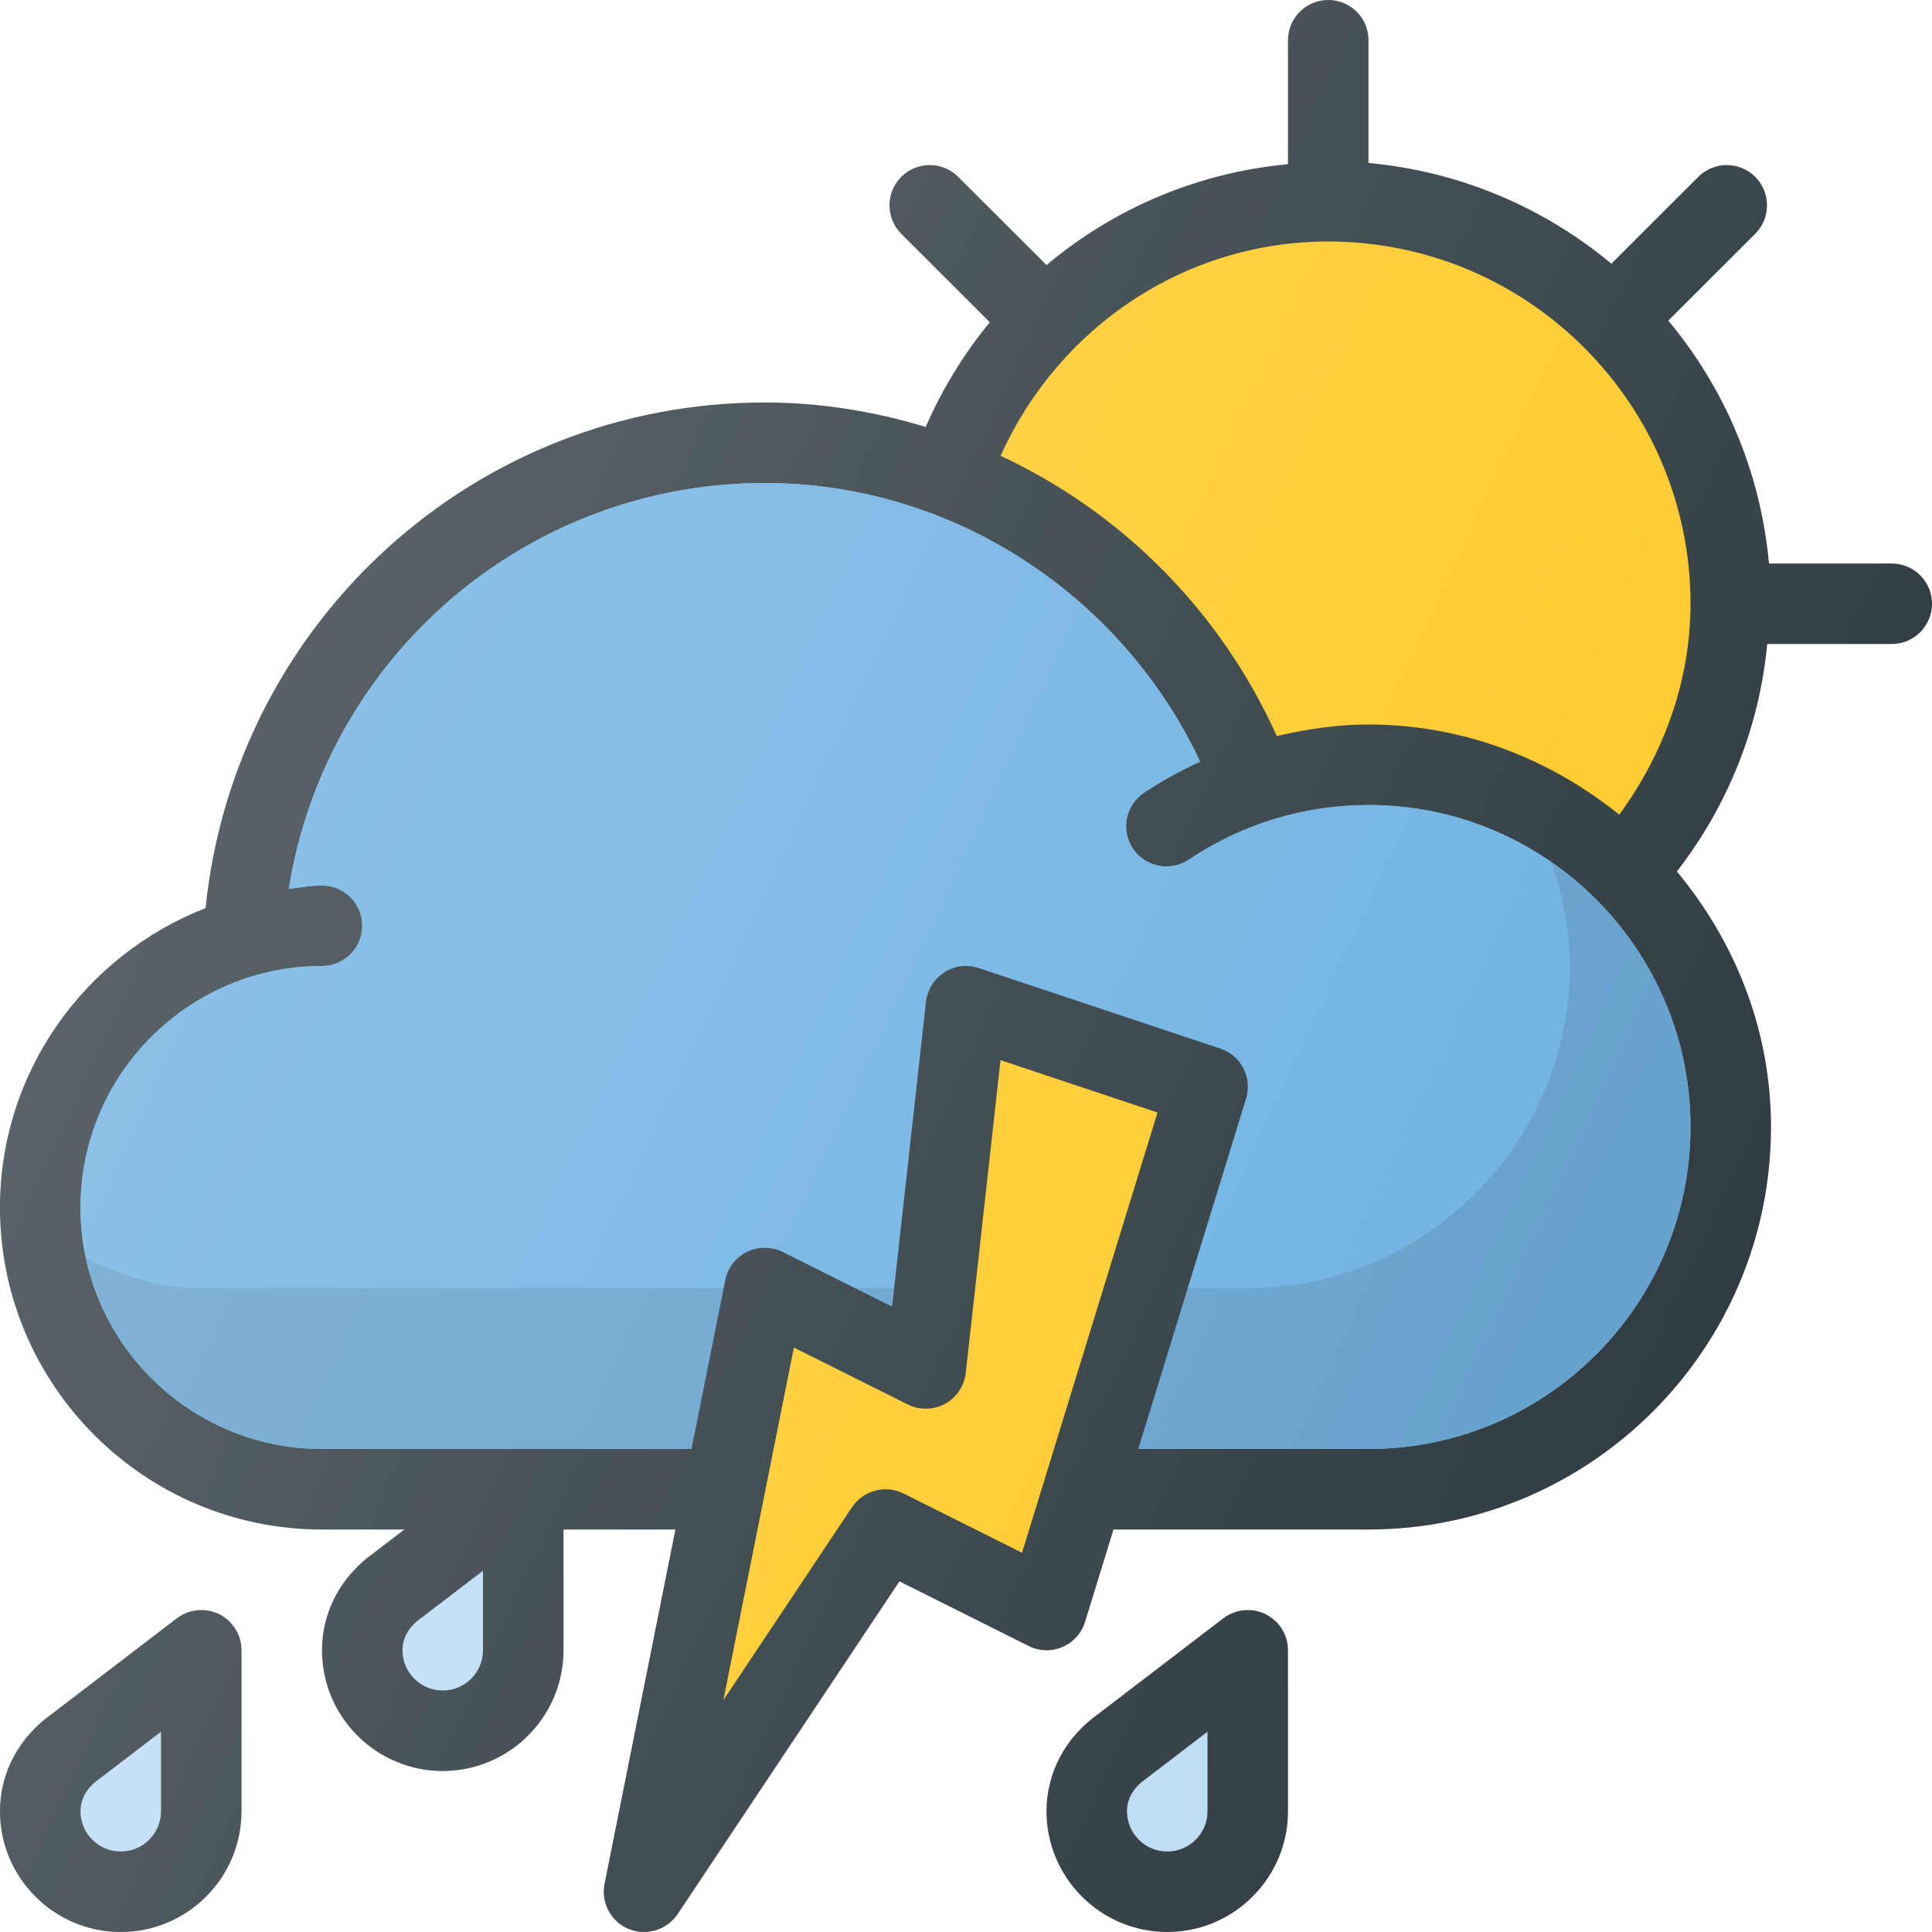
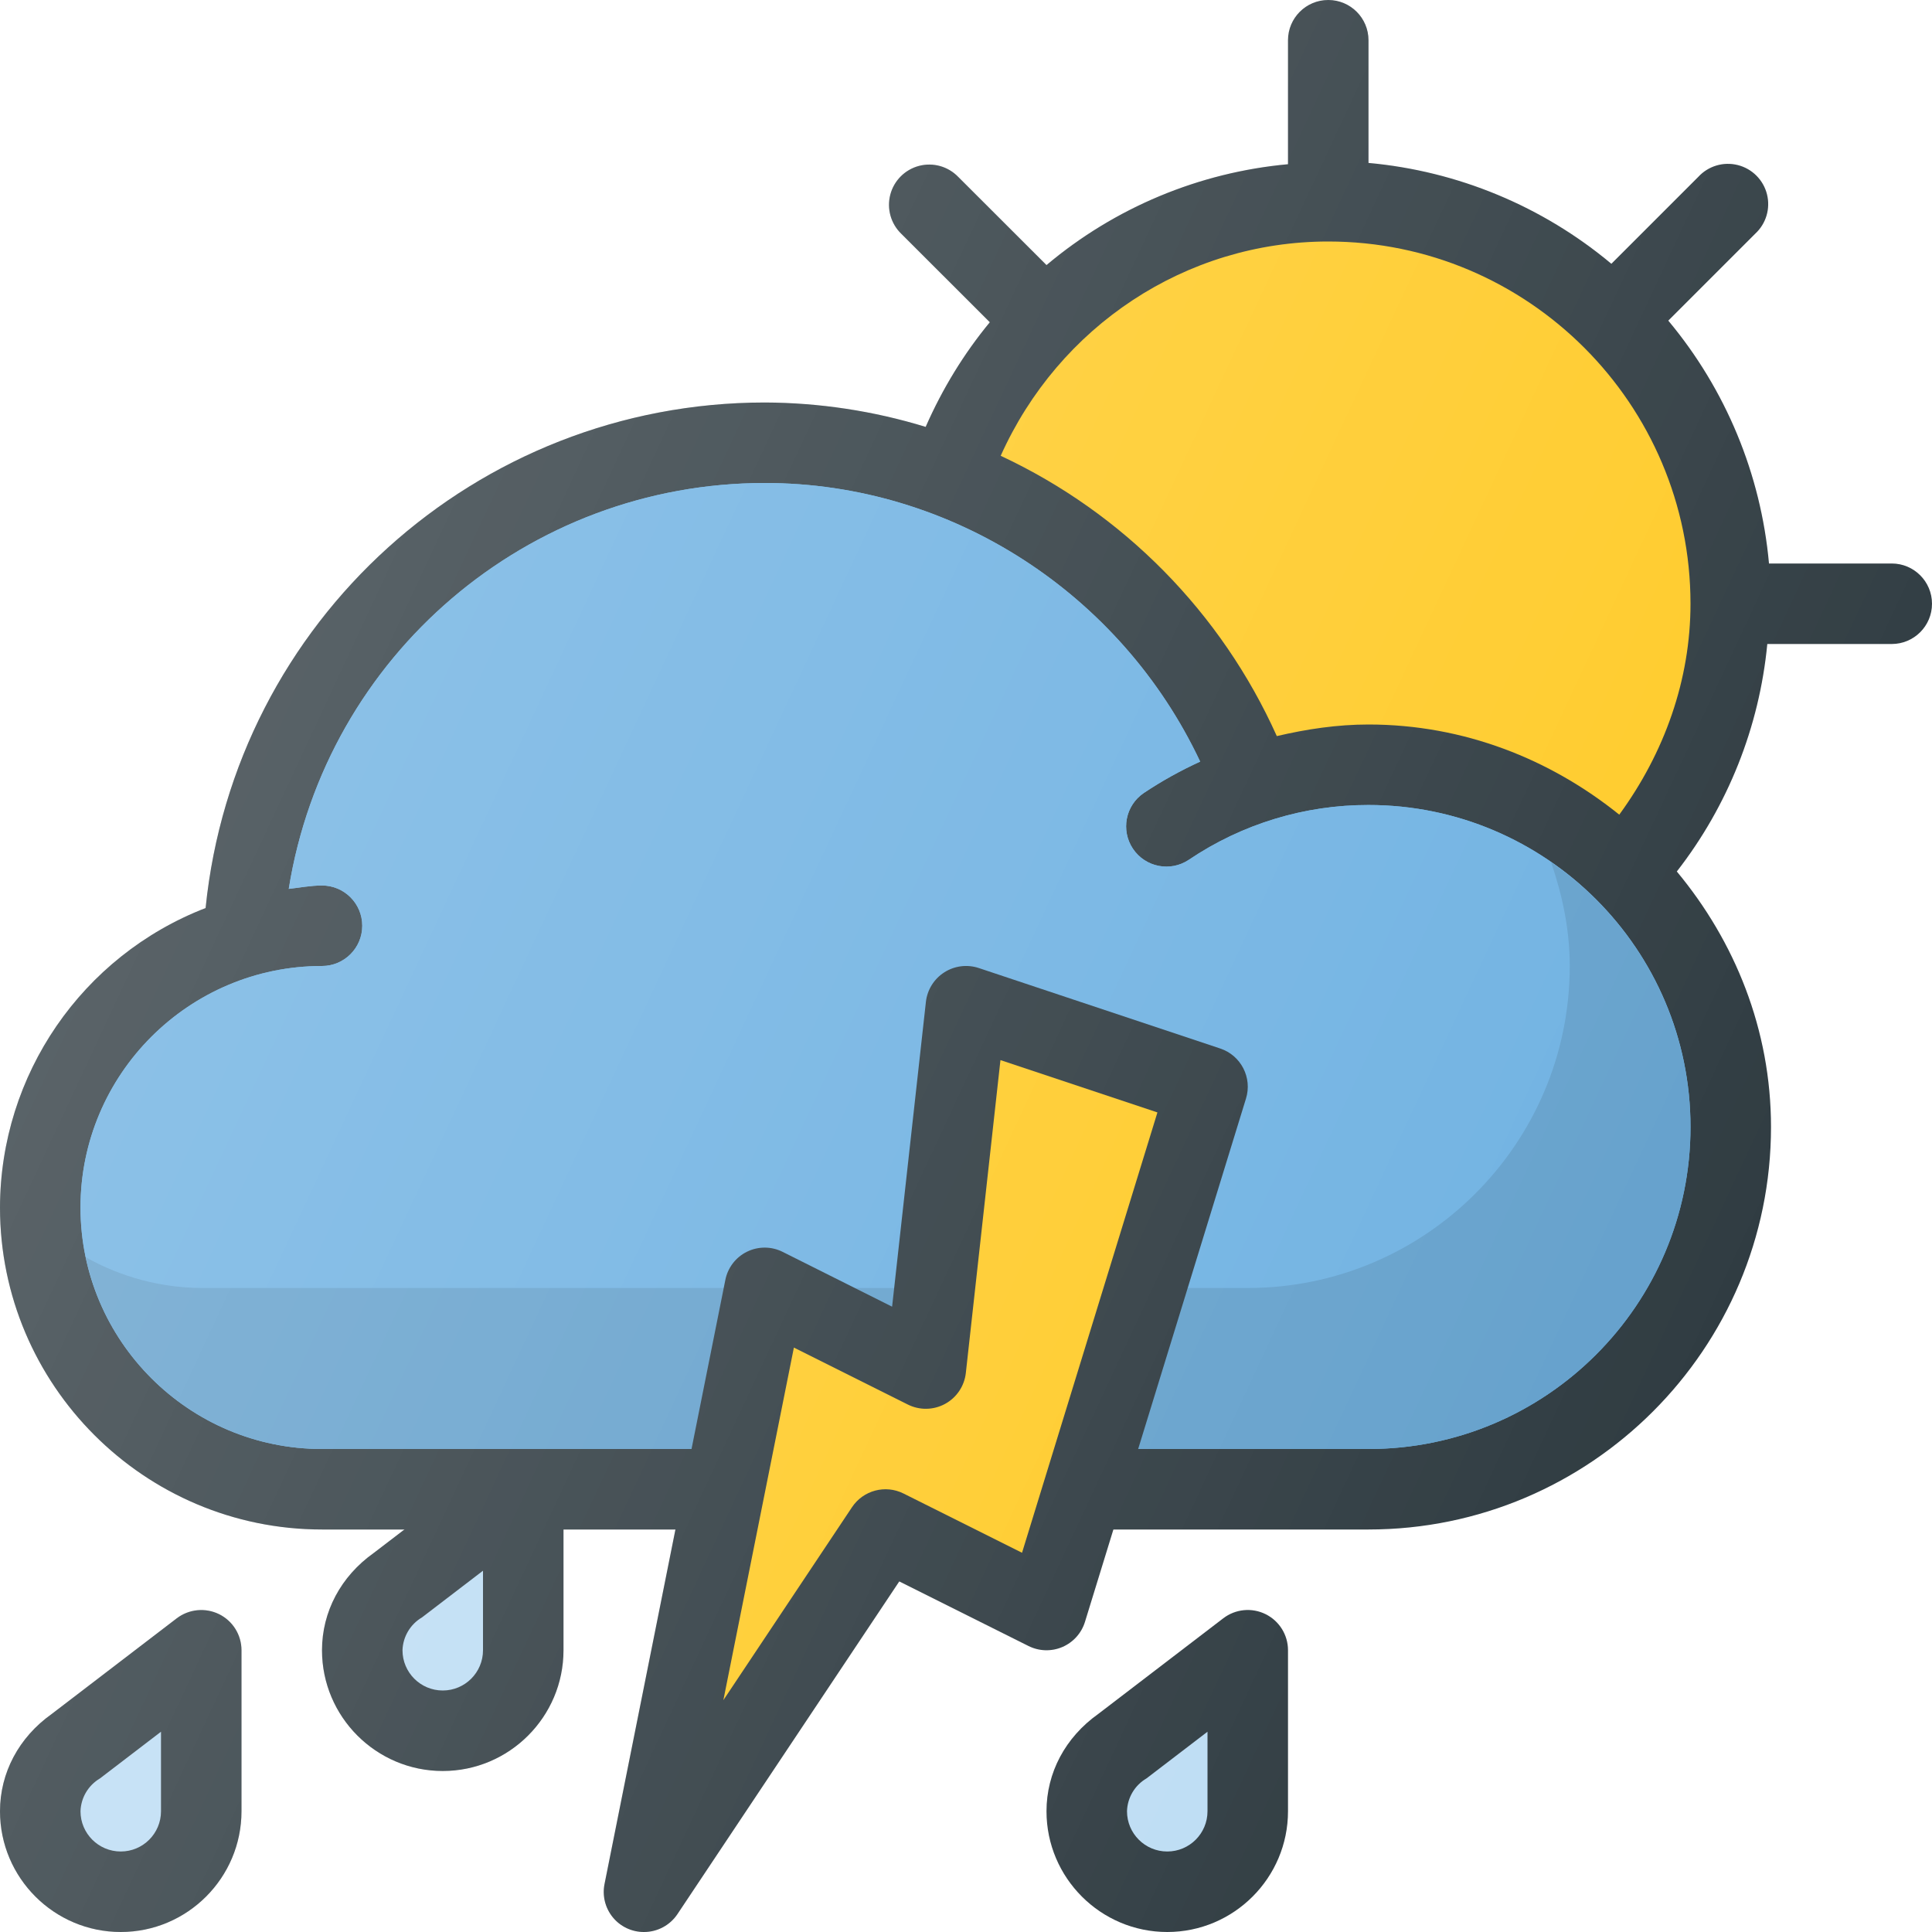
- <svg xmlns="http://www.w3.org/2000/svg" version="1.1" id="Layer_1" x="0px" y="0px" viewBox="0 0 24 24" enable-background="new 0 0 24 24" xml:space="preserve">
-   <g>
-     <path fill="#303C42" d="M2.722,20.052c-0.17-0.083-0.375-0.064-0.525,0.051l-1.554,1.189   C0.234,21.582,0,22.022,0,22.5C0,23.327,0.673,24,1.5,24S3,23.327,3,22.5v-2   C3,20.31,2.892,20.136,2.722,20.052z" />
-     <path fill="#BDDDF4" d="M2,22.5C2,22.776,1.776,23,1.5,23S1,22.776,1,22.5   c0-0.207,0.141-0.337,0.225-0.396c0.006-0.004,0.011-0.008,0.017-0.012L2,21.512   V22.5z" />
-     <path fill="#303C42" d="M23.5,7h-1.525c-0.104-1.141-0.555-2.183-1.251-3.017l1.08-1.079   c0.195-0.195,0.195-0.512,0-0.707s-0.512-0.195-0.707,0L20.017,3.276   C19.183,2.581,18.141,2.129,17,2.025V0.5C17,0.224,16.776,0,16.5,0S16,0.224,16,0.5v1.54   c-1.124,0.104-2.161,0.549-3,1.253l-1.097-1.096   c-0.195-0.195-0.512-0.195-0.707,0s-0.195,0.512,0,0.707l1.1,1.099   c-0.321,0.389-0.588,0.825-0.797,1.301C10.859,5.11,10.188,5,9.5,5   c-3.603,0-6.584,2.732-6.946,6.281C1.063,11.863,0,13.306,0,15c0,2.206,1.794,4,4,4h13   c2.757,0,5-2.243,5-5c0-1.211-0.45-2.308-1.169-3.174   C21.471,9.997,21.857,9.024,21.953,8H23.5C23.776,8,24,7.776,24,7.5S23.776,7,23.5,7z" />
-     <path fill="#FFCB29" d="M20.115,10.12C19.258,9.43,18.183,9,17,9   c-0.388,0-0.767,0.057-1.139,0.144c-0.7-1.555-1.928-2.781-3.431-3.482   C13.152,4.057,14.727,3,16.5,3C18.981,3,21,5.019,21,7.5   C21,8.442,20.678,9.35,20.115,10.12z" />
-     <path fill="#70B2E2" d="M21,14c0,2.206-1.794,4-4,4H4c-1.654,0-3-1.346-3-3s1.346-3,3-3   c0.276,0,0.5-0.224,0.5-0.5S4.276,11,4,11c-0.142,0-0.276,0.027-0.413,0.042   C4.046,8.168,6.529,6,9.5,6c2.323,0,4.428,1.378,5.409,3.461   c-0.241,0.111-0.476,0.238-0.699,0.388c-0.229,0.154-0.29,0.465-0.136,0.694   c0.155,0.229,0.466,0.288,0.694,0.136C15.429,10.235,16.201,10,17,10   C19.206,10,21,11.794,21,14z" />
-     <path fill="#70B2E2" d="M21,14c0,2.206-1.794,4-4,4H4c-1.654,0-3-1.346-3-3s1.346-3,3-3   c0.276,0,0.5-0.224,0.5-0.5S4.276,11,4,11c-0.142,0-0.276,0.027-0.413,0.042   C4.046,8.168,6.529,6,9.5,6c2.323,0,4.428,1.378,5.409,3.461   c-0.241,0.111-0.476,0.238-0.699,0.388c-0.229,0.154-0.29,0.465-0.136,0.694   c0.155,0.229,0.466,0.288,0.694,0.136C15.429,10.235,16.201,10,17,10   C19.206,10,21,11.794,21,14z" />
-     <path fill="#303C42" d="M5.5,22C4.673,22,4,21.327,4,20.5c0-0.478,0.234-0.918,0.642-1.208   l1.554-1.189c0.152-0.116,0.355-0.135,0.525-0.051C6.892,18.136,7,18.31,7,18.5v2   C7,21.327,6.327,22,5.5,22z" />
-     <path fill="#BDDDF4" d="M6,19.512l-0.758,0.58c-0.005,0.004-0.011,0.008-0.017,0.012   C5.141,20.163,5,20.293,5,20.5C5,20.776,5.224,21,5.5,21S6,20.776,6,20.5V19.512z" />
-     <path fill="#303C42" d="M4.938,19.695h0.01H4.938z" />
-     <path fill="#303C42" d="M14.5,24c-0.827,0-1.5-0.673-1.5-1.5c0-0.479,0.234-0.918,0.642-1.208   l1.554-1.189c0.152-0.115,0.356-0.135,0.525-0.051C15.892,20.136,16,20.31,16,20.5v2   C16,23.327,15.327,24,14.5,24z" />
-     <path fill="#BDDDF4" d="M15,21.512l-0.758,0.58c-0.005,0.004-0.011,0.009-0.017,0.013   C14.141,22.164,14,22.293,14,22.5c0,0.276,0.224,0.5,0.5,0.5s0.5-0.224,0.5-0.5V21.512z" />
-     <path fill="#303C42" d="M13.938,21.695h0.01H13.938z" />
-     <path opacity="0.1" fill="#010101" d="M19.268,10.711C19.408,11.118,19.5,11.547,19.5,12   c0,2.206-1.794,4-4,4h-13c-0.522,0-1.006-0.146-1.434-0.382C1.352,16.977,2.558,18,4,18   h13c2.206,0,4-1.794,4-4C21,12.637,20.312,11.434,19.268,10.711z" />
-     <path fill="#303C42" d="M8,24c-0.064,0-0.129-0.012-0.191-0.038   c-0.221-0.091-0.346-0.326-0.299-0.56l1.5-7.5   c0.03-0.153,0.13-0.283,0.271-0.351s0.304-0.067,0.443,0.002l1.358,0.679   l0.421-3.787c0.017-0.15,0.101-0.285,0.228-0.366   c0.127-0.082,0.284-0.102,0.428-0.053l3,1c0.258,0.085,0.399,0.361,0.32,0.621   l-2,6.5c-0.043,0.141-0.146,0.255-0.281,0.312c-0.135,0.059-0.289,0.054-0.42-0.012   l-1.605-0.803l-2.755,4.133C8.321,23.92,8.163,24,8,24z" />
-     <path fill="#FFCB29" d="M9.862,16.74l-0.876,4.38l1.598-2.397   c0.14-0.209,0.414-0.283,0.64-0.17l1.472,0.736l1.683-5.469l-1.95-0.65   l-0.432,3.885c-0.018,0.163-0.115,0.306-0.258,0.384   c-0.144,0.077-0.316,0.081-0.462,0.008L9.862,16.74z" />
-     <linearGradient id="SVGID_1_" gradientUnits="userSpaceOnUse" x1="2.449" y1="8.868" x2="20.898" y2="17.471">
-       <stop offset="0" style="stop-color:#FFFFFF;stop-opacity:0.2" />
-       <stop offset="1" style="stop-color:#FFFFFF;stop-opacity:0" />
-     </linearGradient>
-     <path fill="url(#SVGID_1_)" d="M2.722,20.052c-0.17-0.083-0.375-0.064-0.525,0.051   l-1.554,1.189C0.234,21.582,0,22.022,0,22.5C0,23.327,0.673,24,1.5,24S3,23.327,3,22.5v-2   C3,20.31,2.892,20.136,2.722,20.052z M23.5,7h-1.525   c-0.104-1.141-0.555-2.183-1.251-3.017l1.08-1.079   c0.195-0.195,0.195-0.512,0-0.707s-0.512-0.195-0.707,0L20.017,3.276   C19.183,2.581,18.141,2.129,17,2.025V0.5C17,0.224,16.776,0,16.5,0S16,0.224,16,0.5v1.54   c-1.124,0.104-2.161,0.549-3,1.253l-1.097-1.096   c-0.195-0.195-0.512-0.195-0.707,0s-0.195,0.512,0,0.707l1.1,1.099   c-0.321,0.389-0.588,0.825-0.797,1.301C10.859,5.11,10.188,5,9.5,5   c-3.603,0-6.584,2.732-6.946,6.281C1.063,11.863,0,13.306,0,15c0,2.206,1.794,4,4,4   h1.024l-0.382,0.292C4.234,19.582,4,20.022,4,20.5C4,21.327,4.673,22,5.5,22S7,21.327,7,20.5   V19h1.39l-0.88,4.402c-0.047,0.234,0.078,0.469,0.299,0.56   C7.871,23.988,7.936,24,8,24c0.163,0,0.321-0.08,0.416-0.223l2.755-4.133   l1.605,0.803c0.132,0.066,0.286,0.071,0.42,0.012   c0.135-0.058,0.238-0.172,0.281-0.312L13.831,19H17c2.757,0,5-2.243,5-5   c0-1.211-0.45-2.308-1.169-3.174C21.471,9.997,21.857,9.024,21.953,8H23.5   C23.776,8,24,7.776,24,7.5S23.776,7,23.5,7z M15.722,20.052   c-0.169-0.083-0.374-0.064-0.525,0.051l-1.554,1.189C13.234,21.582,13,22.021,13,22.5   c0,0.827,0.673,1.5,1.5,1.5s1.5-0.673,1.5-1.5v-2C16,20.31,15.892,20.136,15.722,20.052z" />
-   </g>
-   <g>
- </g>
-   <g>
- </g>
-   <g>
- </g>
-   <g>
- </g>
-   <g>
- </g>
-   <g>
- </g>
-   <g>
- </g>
-   <g>
- </g>
-   <g>
- </g>
-   <g>
- </g>
-   <g>
- </g>
-   <g>
- </g>
-   <g>
- </g>
-   <g>
- </g>
-   <g>
- </g>
+ <svg xmlns="http://www.w3.org/2000/svg" viewBox="0 0 24 24" xml:space="preserve">
+   <path fill="#303C42" d="M2.722 20.052a.503.503 0 0 0-.526.051L.642 21.292c-.408.29-.642.73-.642 1.208 0 .827.673 1.5 1.5 1.5S3 23.327 3 22.5v-2a.5.5 0 0 0-.278-.448z" />
+   <path fill="#BDDDF4" d="M2 22.5a.5.5 0 0 1-1 0 .492.492 0 0 1 .242-.408l.758-.58v.988z" />
+   <path fill="#303C42" d="M23.5 7h-1.525a5.473 5.473 0 0 0-1.251-3.017l1.08-1.08a.5.5 0 1 0-.707-.706l-1.08 1.08A5.474 5.474 0 0 0 17 2.024V.5a.5.5 0 1 0-1 0v1.54a5.427 5.427 0 0 0-3 1.253l-1.097-1.096a.5.5 0 1 0-.707.707l1.1 1.099c-.321.389-.588.824-.797 1.3A6.902 6.902 0 0 0 9.5 5a6.984 6.984 0 0 0-6.946 6.28A3.998 3.998 0 0 0 0 15c0 2.206 1.794 4 4 4h13c2.757 0 5-2.243 5-5 0-1.211-.45-2.308-1.17-3.174A5.446 5.446 0 0 0 21.954 8H23.5a.5.5 0 1 0 0-1z" />
+   <path fill="#FFCB29" d="M20.115 10.12C19.258 9.43 18.183 9 17 9c-.388 0-.767.057-1.139.144a7.019 7.019 0 0 0-3.43-3.482C13.151 4.057 14.726 3 16.5 3 18.981 3 21 5.019 21 7.5c0 .942-.322 1.85-.885 2.62z" />
+   <path fill="#70B2E2" d="M21 14c0 2.206-1.794 4-4 4H4c-1.654 0-3-1.346-3-3s1.346-3 3-3a.5.5 0 1 0 0-1c-.142 0-.276.027-.413.042A5.99 5.99 0 0 1 9.5 6c2.323 0 4.428 1.378 5.409 3.461a4.999 4.999 0 0 0-.699.389.5.5 0 0 0 .559.83A3.98 3.98 0 0 1 17 10c2.206 0 4 1.794 4 4z" />
+   <path fill="#70B2E2" d="M21 14c0 2.206-1.794 4-4 4H4c-1.654 0-3-1.346-3-3s1.346-3 3-3a.5.5 0 1 0 0-1c-.142 0-.276.027-.413.042A5.99 5.99 0 0 1 9.5 6c2.323 0 4.428 1.378 5.409 3.461a4.999 4.999 0 0 0-.699.389.5.5 0 0 0 .559.83A3.98 3.98 0 0 1 17 10c2.206 0 4 1.794 4 4z" />
+   <path fill="#303C42" d="M5.5 22c-.827 0-1.5-.673-1.5-1.5 0-.478.234-.918.642-1.208l1.554-1.189A.5.5 0 0 1 7 18.5v2c0 .827-.673 1.5-1.5 1.5z" />
+   <path fill="#BDDDF4" d="m6 19.512-.758.58A.492.492 0 0 0 5 20.5a.5.5 0 0 0 1 0v-.988z" />
+   <path fill="#303C42" d="M4.938 19.695h.01-.01zM14.5 24c-.827 0-1.5-.673-1.5-1.5 0-.479.234-.918.642-1.208l1.554-1.189A.5.5 0 0 1 16 20.5v2c0 .827-.673 1.5-1.5 1.5z" />
+   <path fill="#BDDDF4" d="m15 21.512-.758.58A.489.489 0 0 0 14 22.5a.5.5 0 0 0 1 0v-.988z" />
+   <path fill="#303C42" d="M13.938 21.695h.01-.01z" />
+   <path opacity=".1" fill="#010101" d="M19.268 10.711c.14.407.232.836.232 1.289 0 2.206-1.794 4-4 4h-13a2.962 2.962 0 0 1-1.434-.382A3.004 3.004 0 0 0 4 18h13c2.206 0 4-1.794 4-4a3.995 3.995 0 0 0-1.732-3.289z" />
+   <path fill="#303C42" d="M8 24a.498.498 0 0 1-.49-.598l1.5-7.5a.498.498 0 0 1 .714-.35l1.358.68.42-3.787a.502.502 0 0 1 .656-.42l3 1a.5.5 0 0 1 .32.622l-2 6.5a.5.5 0 0 1-.702.3l-1.605-.802-2.755 4.132A.5.5 0 0 1 8 24z" />
+   <path fill="#FFCB29" d="m9.862 16.74-.876 4.38 1.598-2.397a.5.5 0 0 1 .64-.17l1.472.736 1.682-5.47-1.95-.65-.43 3.886a.5.5 0 0 1-.722.392l-1.414-.707z" />
+   <linearGradient id="a" gradientUnits="userSpaceOnUse" x1="2.449" y1="8.868" x2="20.898" y2="17.471">
+     <stop offset="0" style="stop-color:#fff;stop-opacity:.2" />
+     <stop offset="1" style="stop-color:#fff;stop-opacity:0" />
+   </linearGradient>
+   <path fill="url(#a)" d="M2.722 20.052a.503.503 0 0 0-.526.051L.642 21.292c-.408.29-.642.73-.642 1.208 0 .827.673 1.5 1.5 1.5S3 23.327 3 22.5v-2a.5.5 0 0 0-.278-.448zM23.5 7h-1.525a5.473 5.473 0 0 0-1.251-3.017l1.08-1.08a.5.5 0 1 0-.707-.706l-1.08 1.08A5.474 5.474 0 0 0 17 2.024V.5a.5.5 0 1 0-1 0v1.54a5.427 5.427 0 0 0-3 1.253l-1.097-1.096a.5.5 0 1 0-.707.707l1.1 1.099c-.321.389-.588.824-.797 1.3A6.902 6.902 0 0 0 9.5 5a6.984 6.984 0 0 0-6.946 6.28A3.998 3.998 0 0 0 0 15c0 2.206 1.794 4 4 4h1.024l-.382.292c-.408.29-.642.73-.642 1.208 0 .827.673 1.5 1.5 1.5S7 21.327 7 20.5V19h1.39l-.88 4.402a.5.5 0 0 0 .906.375l2.755-4.132 1.605.802a.5.5 0 0 0 .702-.3L13.831 19H17c2.757 0 5-2.243 5-5 0-1.211-.45-2.308-1.17-3.174A5.446 5.446 0 0 0 21.954 8H23.5a.5.5 0 1 0 0-1zm-7.778 13.052a.503.503 0 0 0-.526.051l-1.554 1.19c-.408.289-.642.728-.642 1.207 0 .827.673 1.5 1.5 1.5s1.5-.673 1.5-1.5v-2a.5.5 0 0 0-.278-.448z" />
</svg>
